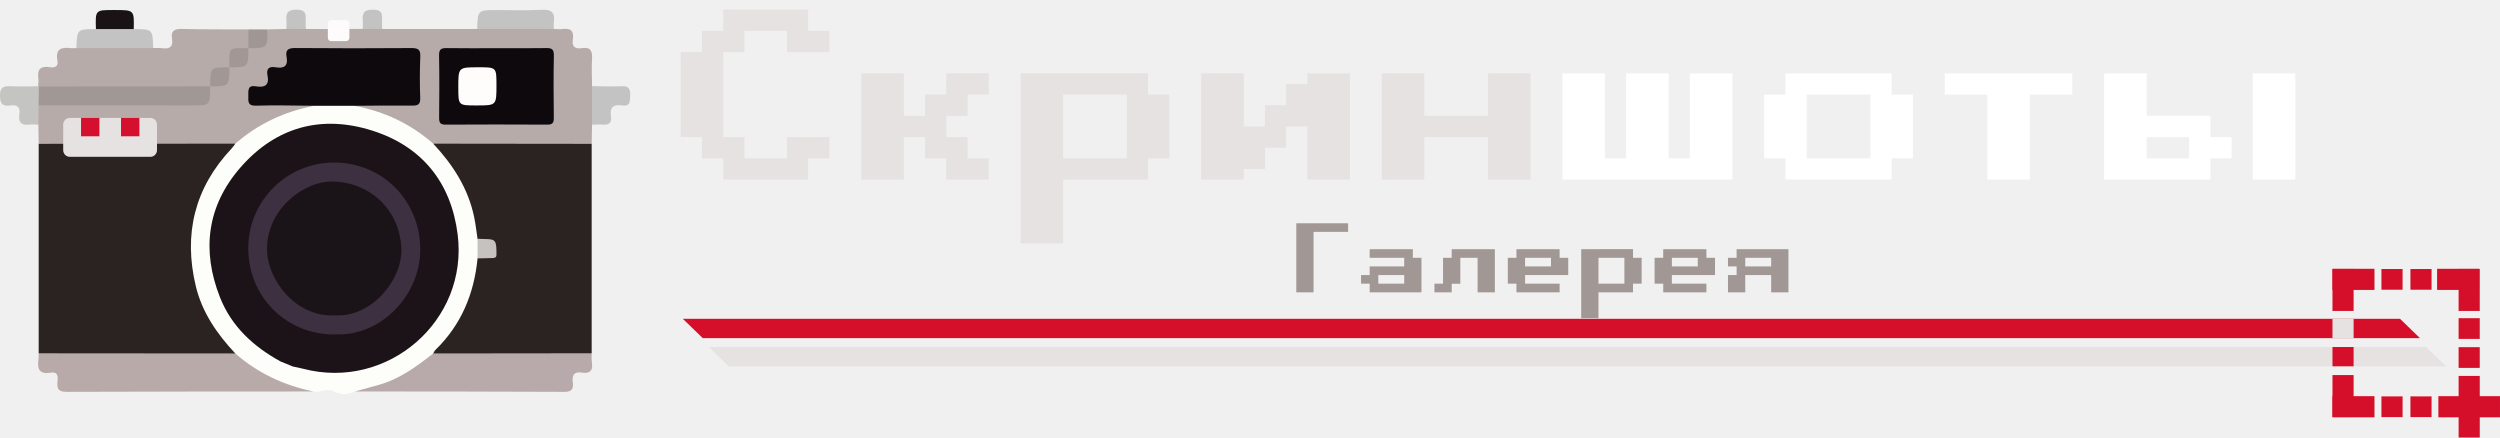
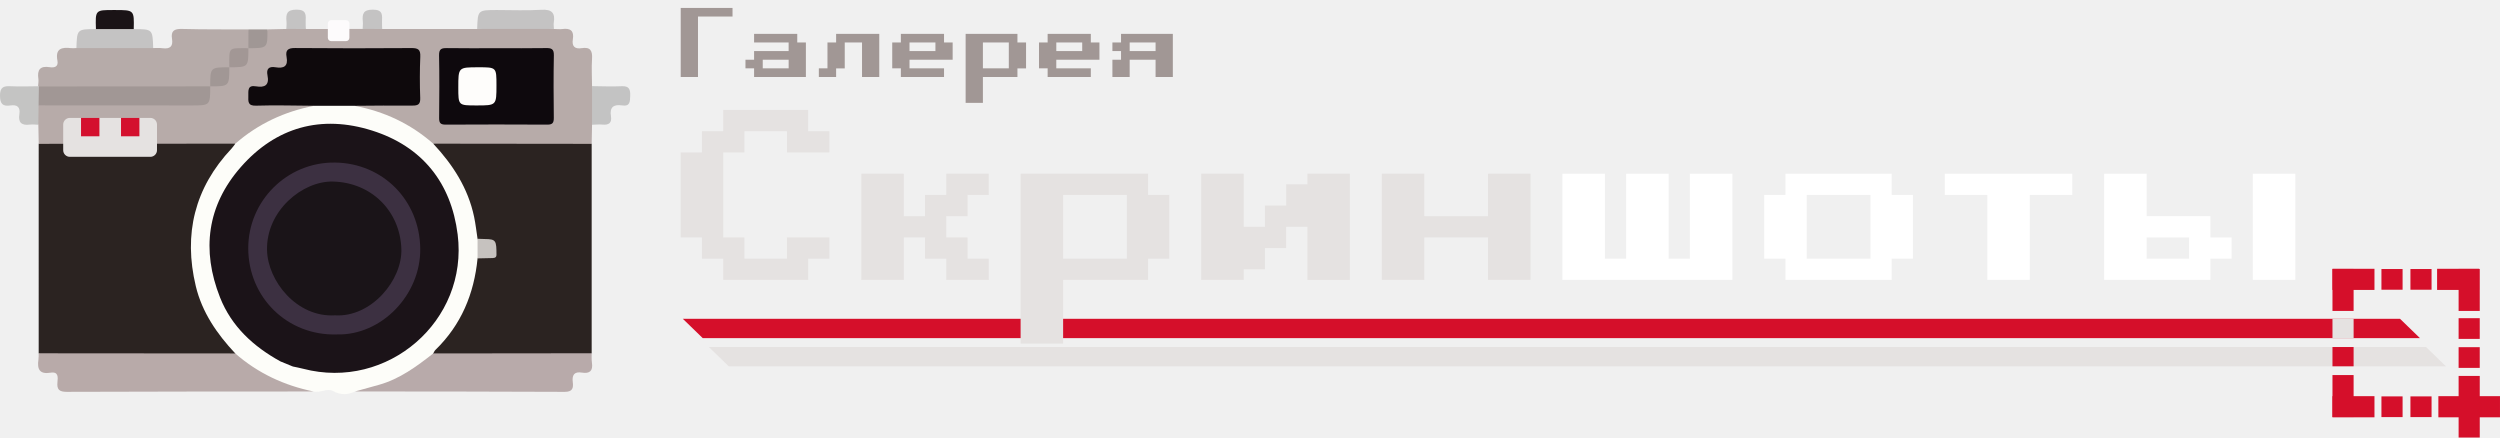
<svg xmlns="http://www.w3.org/2000/svg" width="471.71" height="82.558" version="1.1" xml:space="preserve">
  <path d="m7.3 66.658 0.001-39.516c0.62-0.629 1.426-0.675 2.229-0.676a6033.8 6033.8 0 0 1 32.956 5e-3 4.625 4.625 0 0 1 1.375 0.185c1.531 0.855 0.299 1.594-0.211 2.147-2.757 2.993-4.774 6.384-5.894 10.304-2.694 9.43-0.891 17.891 5.457 25.374 0.386 0.455 0.841 0.854 1.136 1.386 0.318 0.574 0.245 1.011-0.43 1.248-0.775 0.255-1.575 0.23-2.369 0.231-10.412 0.007-20.824 0.01-31.235-0.004-1.046-0.001-2.149 0.146-3.016-0.684" fill="#2b2321" />
  <path d="m111.64 27.143v39.511c-0.56 0.574-1.286 0.666-2.026 0.669-8.776 0.026-17.554 0.061-26.33-0.018a3.75 3.75 0 0 1-0.979-0.155c-1.286-0.524-0.605-1.258-0.107-1.827 1.044-1.195 2.092-2.379 2.981-3.7 2.062-3.065 3.322-6.439 4.001-10.058 0.191-1.024 0.194-2.12 0.874-3.006 0.51-0.366 1.113-0.372 1.702-0.4 0.85-0.041 1.375-0.372 1.349-1.315-0.022-0.839-0.502-1.145-1.264-1.196-0.589-0.039-1.191-0.031-1.724-0.36-0.706-0.723-0.694-1.699-0.851-2.587-0.929-5.276-3.111-9.919-6.75-13.882-0.497-0.54-1.748-1.241-0.266-2.144 0.781-0.244 1.584-0.217 2.381-0.219 7.994-0.007 15.986-0.011 23.98 0.004 1.049 0.003 2.158-0.152 3.029 0.684" fill="#2b2321" />
  <path d="m111.64 27.143-29.892-0.035c-0.611 0.299-1.022-0.122-1.416-0.448-3.616-2.986-7.718-4.935-12.31-5.895-0.455-0.095-1.911 0.056-0.764-1.215 2.84-0.559 5.71-0.176 8.564-0.253 2.775-0.075 2.833-0.079 2.842-2.766 0.006-1.665-0.019-3.331 0.003-4.996 0.016-1.231-0.458-1.835-1.756-1.834-6.795 0.009-13.59-0.003-20.385 0.007-1.091 0.001-1.788 0.39-1.877 1.57-0.096 1.265-0.834 1.903-2.062 2.016-0.943 0.087-1.433 0.611-1.519 1.539-0.116 1.242-0.795 1.905-2.038 2.06-0.764 0.095-1.472 0.344-1.406 1.333 0.071 1.059 0.919 1.015 1.629 1.034 2.264 0.06 4.53 0.009 6.795 0.029 0.929 0.007 1.869-0.083 2.772 0.228 1.298 1.089-0.117 1.113-0.585 1.262-1.571 0.501-3.208 0.764-4.755 1.386-2.536 1.019-4.896 2.304-7.01 4.055-0.568 0.471-1.12 1.196-2.062 0.885l-37.102 0.036-0.069-3.603c-0.78-1.228-0.762-2.47-0.076-3.726 1.001-0.725 2.165-0.534 3.277-0.536 8.643-0.019 17.285-0.044 25.926 0.019 1.785 0.014 2.8-0.507 2.836-2.382 0.058-0.219 0.156-0.424 0.284-0.61 0.188-0.181 0.416-0.39 0.667-0.37 2.201 0.176 2.751-1.173 2.808-2.994a1.087 1.087 0 0 1 0.384-0.46c0.29-0.159 0.61-0.282 0.932-0.256 1.635 0.136 2.231-0.69 2.132-2.216-0.018-0.259 0.089-0.511 0.191-0.755q0.146-0.275 0.417-0.425c2.361 0.181 3.01-1.435 3.441-3.28l3.571-0.083c1.228-0.777 2.455-0.784 3.681 5e-3l10.72-0.006c1.229-0.777 2.458-0.781 3.685 0.004l17.921-0.001a35 35 0 0 1 14.488 0c0.53 0.007 1.07 0.081 1.589 0.011 1.54-0.211 2.24 0.352 1.976 1.952-0.215 1.305 0.369 1.87 1.664 1.657 1.621-0.265 2.06 0.468 1.958 1.994-0.115 1.716-9e-3 3.446 0 5.17q1.41 3.645 0 7.287z" fill="#b7aba9" />
  <path d="m66.844 19.96c5.612 1.038 10.602 3.373 14.9 7.149 3.709 3.973 6.585 8.416 7.715 13.821 0.284 1.359 0.434 2.746 0.646 4.12 0.779 1.234 0.774 2.469 0.004 3.704-0.654 6.68-3.079 12.541-7.957 17.276-0.18 0.174-0.274 0.436-0.407 0.659-1.245 2.09-3.35 3.172-5.314 4.359-2.884 1.744-6.107 2.52-9.45 2.816-1.417 0.665-2.712 0.713-4.201-0.107-1.042-0.574-2.379 0.441-3.614 0.111-4.893-0.265-9.121-2.205-12.952-5.139-0.735-0.562-1.562-1.049-1.821-2.04-3.447-3.674-6.27-7.761-7.454-12.714-2.346-9.811-0.23-18.534 6.759-25.952 0.264-0.279 0.471-0.61 0.706-0.916 4.306-3.754 9.3-6.074 14.892-7.149 2.516-1.101 5.032-1.105 7.549 0.003" fill="#fdfdf9" />
  <path d="m44.391 66.688c4.271 3.737 9.238 6.046 14.775 7.179-15.522 0.011-31.042 0.006-46.564 0.068-1.43 5e-3 -1.901-0.445-1.761-1.817 0.094-0.916 0.21-2.047-1.299-1.796-2.079 0.346-2.559-0.677-2.292-2.467 0.059-0.393 0.035-0.796 0.049-1.196z" fill="#b8aaa9" />
  <path d="m28.906 9.066c0.598 0.007 1.202-0.044 1.79 0.035 1.39 0.184 1.992-0.359 1.762-1.76-0.249-1.511 0.41-1.92 1.884-1.881 4.178 0.111 8.359 0.071 12.54 0.091 0.812 1.186 0.762 2.369-0.019 3.546l0.006-0.006c-0.205 0.168-0.411 0.391-0.674 0.393-1.698 0.009-2.533 0.841-2.54 2.54-0.001 0.263-0.226 0.469-0.393 0.674l5e-3 -5e-3c-0.149 0.122-0.304 0.316-0.475 0.318-1.873 0.014-2.799 0.94-2.814 2.812-0.001 0.172-0.194 0.326-0.318 0.476l0.006-0.006c-0.647 0.586-1.452 0.63-2.256 0.631a4820 4820 0 0 1-28.201-0.007 4.5 4.5 0 0 1-1.383-0.19 1.45 1.45 0 0 1-0.639-0.455c0.022-0.464 0.122-0.939 0.055-1.389-0.259-1.708 0.323-2.506 2.143-2.205 0.902 0.149 1.674-0.099 1.452-1.239-0.439-2.261 0.791-2.581 2.584-2.354 0.326 0.041 0.664-0.01 0.995-0.019a35 35 0 0 1 14.488 0" fill="#b6aba9" />
  <path d="m66.981 73.863c1.511-0.419 3.025-0.831 4.534-1.258 3.914-1.101 7.099-3.464 10.23-5.918l29.892-0.034c0.013 0.599-0.034 1.206 0.052 1.795 0.224 1.516-0.407 2.1-1.886 1.856-1.451-0.239-1.9 0.458-1.73 1.804 0.141 1.127-0.048 1.836-1.538 1.829-13.185-0.069-26.37-0.06-39.555-0.075" fill="#b8aaaa" />
  <path d="m104.52 5.465h-14.488c0.117-3.574 0.117-3.574 3.77-3.574 2.779 0 5.565 0.126 8.332-0.043 1.949-0.117 2.663 0.539 2.355 2.429-0.062 0.384 0.016 0.791 0.03 1.188" fill="#c4c3c3" />
  <path d="m28.906 9.066h-14.488c0.116-3.561 0.116-3.561 3.684-3.58q3.566-1.438 7.133 0.003c3.558 0.011 3.558 0.011 3.671 3.578" fill="#c4c3c3" />
  <path d="m7.279 19.88-0.048 3.659c-0.53-0.014-1.069-0.095-1.589-0.028-1.541 0.2-2.25-0.365-1.988-1.97 0.217-1.329-0.411-1.833-1.685-1.644-1.426 0.214-1.961-0.269-1.97-1.821-0.01-1.616 0.649-1.877 2.019-1.806 1.719 0.09 3.447 0.009 5.171 0.001l0.15 0.041c0.709 1.202 0.716 2.391-0.061 3.567" fill="#c4c4c3" />
  <path d="m111.71 23.538v-7.287c1.86 0.014 3.723 0.11 5.576 0.016 1.411-0.072 1.665 0.578 1.624 1.786-0.036 1.084-5e-3 2.071-1.526 1.84-1.613-0.246-2.381 0.335-2.105 2.041 0.198 1.228-0.374 1.689-1.579 1.575-0.656-0.062-1.326 0.015-1.99 0.029" fill="#c3c3c3" />
  <path d="m25.235 5.487-7.131-0.003c-0.125-3.594-0.125-3.594 3.355-3.592h0.2c3.659 0 3.659 0 3.576 3.595" fill="#1a1316" />
  <path d="m57.705 5.468-3.681-5e-3c0.015-0.459 0.079-0.924 0.035-1.376-0.14-1.425 0.037-2.274 1.909-2.269 1.926 0.006 1.738 1.066 1.706 2.272-0.011 0.459 0.02 0.917 0.031 1.377" fill="#c4c3c3" />
  <path d="m72.111 5.467-3.685-0.003c0.014-0.46 0.077-0.924 0.034-1.377-0.139-1.424 0.035-2.274 1.909-2.268 1.926 0.006 1.741 1.061 1.71 2.269-0.013 0.459 0.02 0.919 0.033 1.379" fill="#c4c3c3" />
  <path d="m46.863 9.096 0.019-3.546 3.571-0.004c0.04 3.541 0.04 3.541-3.59 3.55" fill="#a09795" />
  <path d="m90.11 48.755-0.004-3.704c0.458 0.018 0.915 0.048 1.373 0.05 2.112 0.014 2.196 0.296 2.199 2.978 0 0.66-0.565 0.606-1.018 0.619q-1.275 0.031-2.55 0.058" fill="#c6c2bf" />
  <path d="m66.844 19.96-7.549-0.003c-3.658-0.021-7.317-0.138-10.97-0.019-1.606 0.052-1.482-0.782-1.469-1.827 0.013-1.016-0.179-2.105 1.452-1.821 1.643 0.284 2.55-0.214 2.163-2.081-0.254-1.228 0.282-1.726 1.511-1.516 1.549 0.266 2.428-0.171 2.091-1.952-0.237-1.258 0.241-1.692 1.59-1.679 7.319 0.068 14.64 0.058 21.959 0.007 1.25-0.009 1.744 0.265 1.681 1.63a97.5 97.5 0 0 0-0.013 7.784c0.041 1.186-0.383 1.448-1.476 1.438-3.656-0.037-7.314 0.019-10.971 0.04" fill="#0e090c" />
  <path d="m93.774 9.092c3.066-0.001 6.134 0.033 9.2-0.02 1.029-0.019 1.556 0.117 1.531 1.366-0.08 3.933-0.054 7.866-0.011 11.799 0.01 0.927-0.233 1.284-1.22 1.278q-9.599-0.056-19.199 0c-0.99 5e-3 -1.229-0.346-1.219-1.271 0.041-3.933 0.066-7.867-0.013-11.799-0.025-1.244 0.496-1.389 1.53-1.37 3.132 0.054 6.266 0.019 9.4 0.018" fill="#0e090d" />
  <path d="m7.279 19.88 0.061-3.567 32.327-0.02c-0.006 3.603-0.006 3.604-3.544 3.603z" fill="#a19795" />
  <path d="m39.663 16.297c0.007-3.598 0.007-3.598 3.606-3.606-0.007 3.599-0.007 3.599-3.606 3.606" fill="#a19795" />
  <path d="m43.263 12.696c5e-3 -3.922-0.304-3.598 3.606-3.606-0.006 3.599-0.006 3.599-3.606 3.606" fill="#a29795" />
  <path d="m52.913 68.193c-5.088-2.806-9.221-6.572-11.395-12.068-3.53-8.929-2.445-17.344 3.914-24.595 6.647-7.58 15.216-9.92 24.78-6.895 9.429 2.98 14.914 9.826 16.142 19.608 2.051 16.328-13.255 29.5-29.161 25.336-0.636-0.168-1.286-0.284-1.93-0.424-0.904-0.025-1.794-0.086-2.35-0.963" fill="#1b1318" />
  <path d="m52.913 68.193 2.35 0.963c-2.027 0.644-2.38 0.5-2.35-0.963" fill="#fefefe" />
  <path d="m89.879 19.896c-3.405-0.001-3.405-0.001-3.405-3.397 0-3.803 0-3.803 3.8-3.804 3.401-0.003 3.401-0.003 3.401 3.402-0.001 3.8-0.001 3.8-3.796 3.799" fill="#fefdfb" />
  <path d="m63.556 63.102c-9.312 0.282-16.692-6.954-16.715-16.239-0.02-8.921 7.291-16.304 16.371-16.192 9.027 0.111 15.982 7.138 16.082 16.262 0.096 8.703-7.306 16.39-15.739 16.169" fill="#3c3041" />
  <path d="m63.208 59.5c-7.234 0.426-12.695-6.494-12.824-12.311-0.164-7.451 6.72-13.069 12.434-12.934 7.249 0.172 12.654 5.545 12.912 12.682 0.215 5.96-5.725 12.986-12.522 12.562" fill="#1a1418" />
  <path d="m65.3 7.76h-2.816c-0.344 0-0.625-0.281-0.625-0.625v-2.706c0-0.344 0.281-0.625 0.625-0.625h2.816c0.344 0 0.625 0.281 0.625 0.625v2.706c0 0.344-0.281 0.625-0.625 0.625" fill="#fdfbfc" />
  <path d="m28.373 29.592h-15.198c-0.688 0-1.25-0.562-1.25-1.25v-4.845c0-0.688 0.562-1.25 1.25-1.25h15.198c0.688 0 1.25 0.562 1.25 1.25v4.845c0 0.688-0.562 1.25-1.25 1.25" fill="#e5e2e1" />
  <path d="m18.758 25.716h-3.469v-3.469h3.469zm7.545 0h-3.469v-3.469h3.469z" fill="#d4102e" />
  <path d="m452.85 60.156h-324.01l3.751 3.639h324.01z" fill="#d50f2a" />
  <path d="m457.76 65.477h-324.01l3.751 3.638 324.01 5e-4z" fill="#e5e2e1" />
  <path d="m440.1 50.744v7.924h3.988v-7.924z" fill="#d50f2a" stroke-width="1.25" />
  <path d="m440.1 50.717v3.988h7.924v-3.988z" fill="#d50f2a" stroke-width="1.25" />
  <path d="m449.34 50.76v3.906h3.99v-3.906z" fill="#d50f2a" stroke-width="1.25" />
  <path d="m454.81 50.76v3.906h3.988v-3.906z" fill="#d50f2a" stroke-width="1.25" />
  <path d="m459.84 50.717v3.988h7.924v-3.988z" fill="#d50f2a" stroke-width="1.25" />
  <path d="m463.9 50.744v7.924h3.988v-7.924z" fill="#d50f2a" stroke-width="1.25" />
  <path d="m463.9 60.037v3.906h3.988v-3.906z" fill="#d50f2a" stroke-width="1.25" />
  <path d="m463.9 65.508v3.906h3.988v-3.906z" fill="#d50f2a" stroke-width="1.25" />
  <path d="m467.89 70.932v11.626h-3.989v-11.626z" fill="#d50f2a" />
  <path d="m460.08 74.75v3.99h11.627v-3.99z" fill="#d50f2a" stroke-width="1.25" />
  <path d="m454.81 74.793v3.906h3.988v-3.906z" fill="#d50f2a" stroke-width="1.25" />
  <path d="m449.34 74.793v3.906h3.99v-3.906z" fill="#d50f2a" stroke-width="1.25" />
  <path d="m440.1 74.75v3.99h7.924v-3.99z" fill="#d50f2a" stroke-width="1.25" />
  <path d="m440.1 70.768v7.922h3.988v-7.922z" fill="#d50f2a" stroke-width="1.25" />
  <path d="m440.1 65.477v3.639h3.988v-3.639z" fill="#d50f2a" stroke-width="1.25" />
  <path d="m444.09 63.795h-3.989v-3.639h3.989z" fill="#e5e2e1" />
-   <path d="m136.46 33.88v-4.005h-4.016v-4.005h-4.005v-16.042h4.005v-4.005h4.016v-4.005h16.03v4.005h4.006v4.005h-8.01v-4.005h-8.021v4.005h-4.005v16.042h4.005v4.005h8.02v-4.005h8.01v4.005h-4.004v4.005zm26.054 0v-20.036h8.02v8.01h4.006v-4.005h4.005v-4.005h8.02v4.005h-4.004v4.005h-4.016v4.016h4.016v4.005h4.005v4.005h-8.021v-4.005h-4.005v-4.005h-4.005v8.01zm50.106-4.005v-12.026h-12.026v12.026zm-20.047 16.031v-32.062h24.052v4.005h4.005v12.026h-4.005v4.005h-16.03v12.026zm34.075-12.026v-20.036h8.021v10.024h4.005v-4.016h4.005v-4.005h4.016v-2.004h8.01v20.036h-8.01v-10.011h-4.016v4.005h-4.005v4.005h-4.005v2.002zm34.076 0v-20.036h8.02v8.01h12.026v-8.01h8.01v20.036h-8.01v-8.01h-12.026v8.01z" fill="#e5e2e1" stroke-width=".517" />
-   <path d="m294.8 33.88v-20.036h8.022v16.031h4.005v-16.03h8.02v16.03h4.005v-16.03h8.021v20.035zm58.128-4.005v-12.026h-12.026v12.026zm-16.042 4.005v-4.005h-4.005v-12.026h4.005v-4.005h20.047v4.005h4.005v12.026h-4.005v4.005zm38.091 0v-16.03h-8.021v-4.007h24.052v4.005h-8.021v16.031zm38.069-4.005v-4.005h-8.01v4.005zm-16.03 4.005v-20.036h8.02v8.01h12.026v4.016h4.005v4.005h-4.005v4.005zm28.056 0v-20.036h8.021v20.036z" fill="#fff" stroke-width=".517" />
-   <path d="m244.59 42.127v13.027h3.26v-11.4h6.516v-1.627zm13.844 4.887v1.627h6.519v1.629h-6.519v1.631h-1.627v1.627h1.627v1.627h9.773v-6.514h-1.627v-1.627zm15.479 0v1.627h-1.633v4.887h-1.627v1.627h3.26v-1.625h1.627v-4.889h3.26v6.514h3.254v-8.141zm12.215 0v1.627h-1.627v4.887h1.627v1.629l8.146-2e-3v-1.627h-6.514v-1.627h8.141v-3.26h-1.627v-1.627zm12.221 0v13.029h3.258v-4.889h6.516v-1.625h1.627v-4.889h-1.627v-1.627zm15.473 0v1.627h-1.627v4.887h1.629v1.629l8.146-2e-3v-1.627h-6.516v-1.627h8.143v-3.26h-1.627v-1.627zm13.848 0v1.627h-1.627v1.629h1.627v1.631h-1.627v3.256l3.258-2e-3v-3.254h4.889v3.254h3.256v-8.141zm-39.91 1.627h4.889v1.629h-4.889zm13.848 0h4.889v4.887h-4.889zm13.848 0h4.889v1.629h-4.889zm13.846 0h4.889v1.629h-4.889zm-69.234 3.26h4.889v1.627h-4.889z" fill="#a19795" stroke-width=".21" />
+   <path d="m128.44 1.498v13.027h3.26v-11.4h6.516v-1.627zm13.844 4.887v1.627h6.519v1.629h-6.519v1.631h-1.627v1.627h1.627v1.627h9.773v-6.514h-1.627v-1.627zm15.479 0v1.627h-1.633v4.887h-1.627v1.627h3.26v-1.625h1.627v-4.889h3.26v6.514h3.254v-8.141zm12.215 0v1.627h-1.627v4.887h1.627v1.629l8.146-2e-3v-1.627h-6.514v-1.627h8.141v-3.26h-1.627v-1.627zm12.221 0v13.029h3.258v-4.889h6.516v-1.625h1.627v-4.889h-1.627v-1.627zm15.473 0v1.627h-1.627v4.887h1.629v1.629l8.146-2e-3v-1.627h-6.516v-1.627h8.143v-3.26h-1.627v-1.627zm13.848 0v1.627h-1.627v1.629h1.627v1.631h-1.627v3.256l3.258-2e-3v-3.254h4.889v3.254h3.256v-8.141zm-39.91 1.627h4.889v1.629h-4.889zm13.848 0h4.889v4.887h-4.889zm13.848 0h4.889v1.629h-4.889zm13.846 0h4.889v1.629h-4.889zm-69.234 3.26h4.889v1.627h-4.889z" fill="#a19795" stroke-width=".21" />
+   <path d="m136.46 52.812v-4.005h-4.016v-4.005h-4.005v-16.042h4.005v-4.005h4.016v-4.005h16.03v4.005h4.006v4.005h-8.01v-4.005h-8.021v4.005h-4.005v16.042h4.005v4.005h8.02v-4.005h8.01v4.005h-4.004v4.005zm26.054 0v-20.036h8.02v8.01h4.006v-4.005h4.005v-4.005h8.02v4.005h-4.004v4.005h-4.016v4.016h4.016v4.005h4.005v4.005h-8.021v-4.005h-4.005v-4.005h-4.005v8.01zm50.106-4.005v-12.026h-12.026v12.026zm-20.047 16.031v-32.062h24.052v4.005h4.005v12.026h-4.005v4.005h-16.03v12.026zm34.075-12.026v-20.036h8.021v10.024h4.005v-4.016h4.005v-4.005h4.016v-2.004h8.01v20.036h-8.01v-10.011h-4.016v4.005h-4.005v4.005h-4.005v2.002zm34.076 0v-20.036h8.02v8.01h12.026v-8.01h8.01v20.036h-8.01v-8.01h-12.026v8.01z" fill="#e5e2e1" stroke-width=".517" />
+   <path d="m294.8 52.812v-20.036h8.022v16.031h4.005v-16.03h8.02v16.03h4.005v-16.03h8.021v20.035zm58.128-4.005v-12.026h-12.026v12.026zm-16.042 4.005v-4.005h-4.005v-12.026h4.005v-4.005h20.047v4.005h4.005v12.026h-4.005v4.005zm38.091 0v-16.03h-8.021v-4.007h24.052v4.005h-8.021v16.031zm38.069-4.005v-4.005h-8.01v4.005zm-16.03 4.005v-20.036h8.02v8.01h12.026v4.016h4.005v4.005h-4.005v4.005zm28.056 0v-20.036h8.021v20.036z" fill="#fff" stroke-width=".517" />
</svg>
